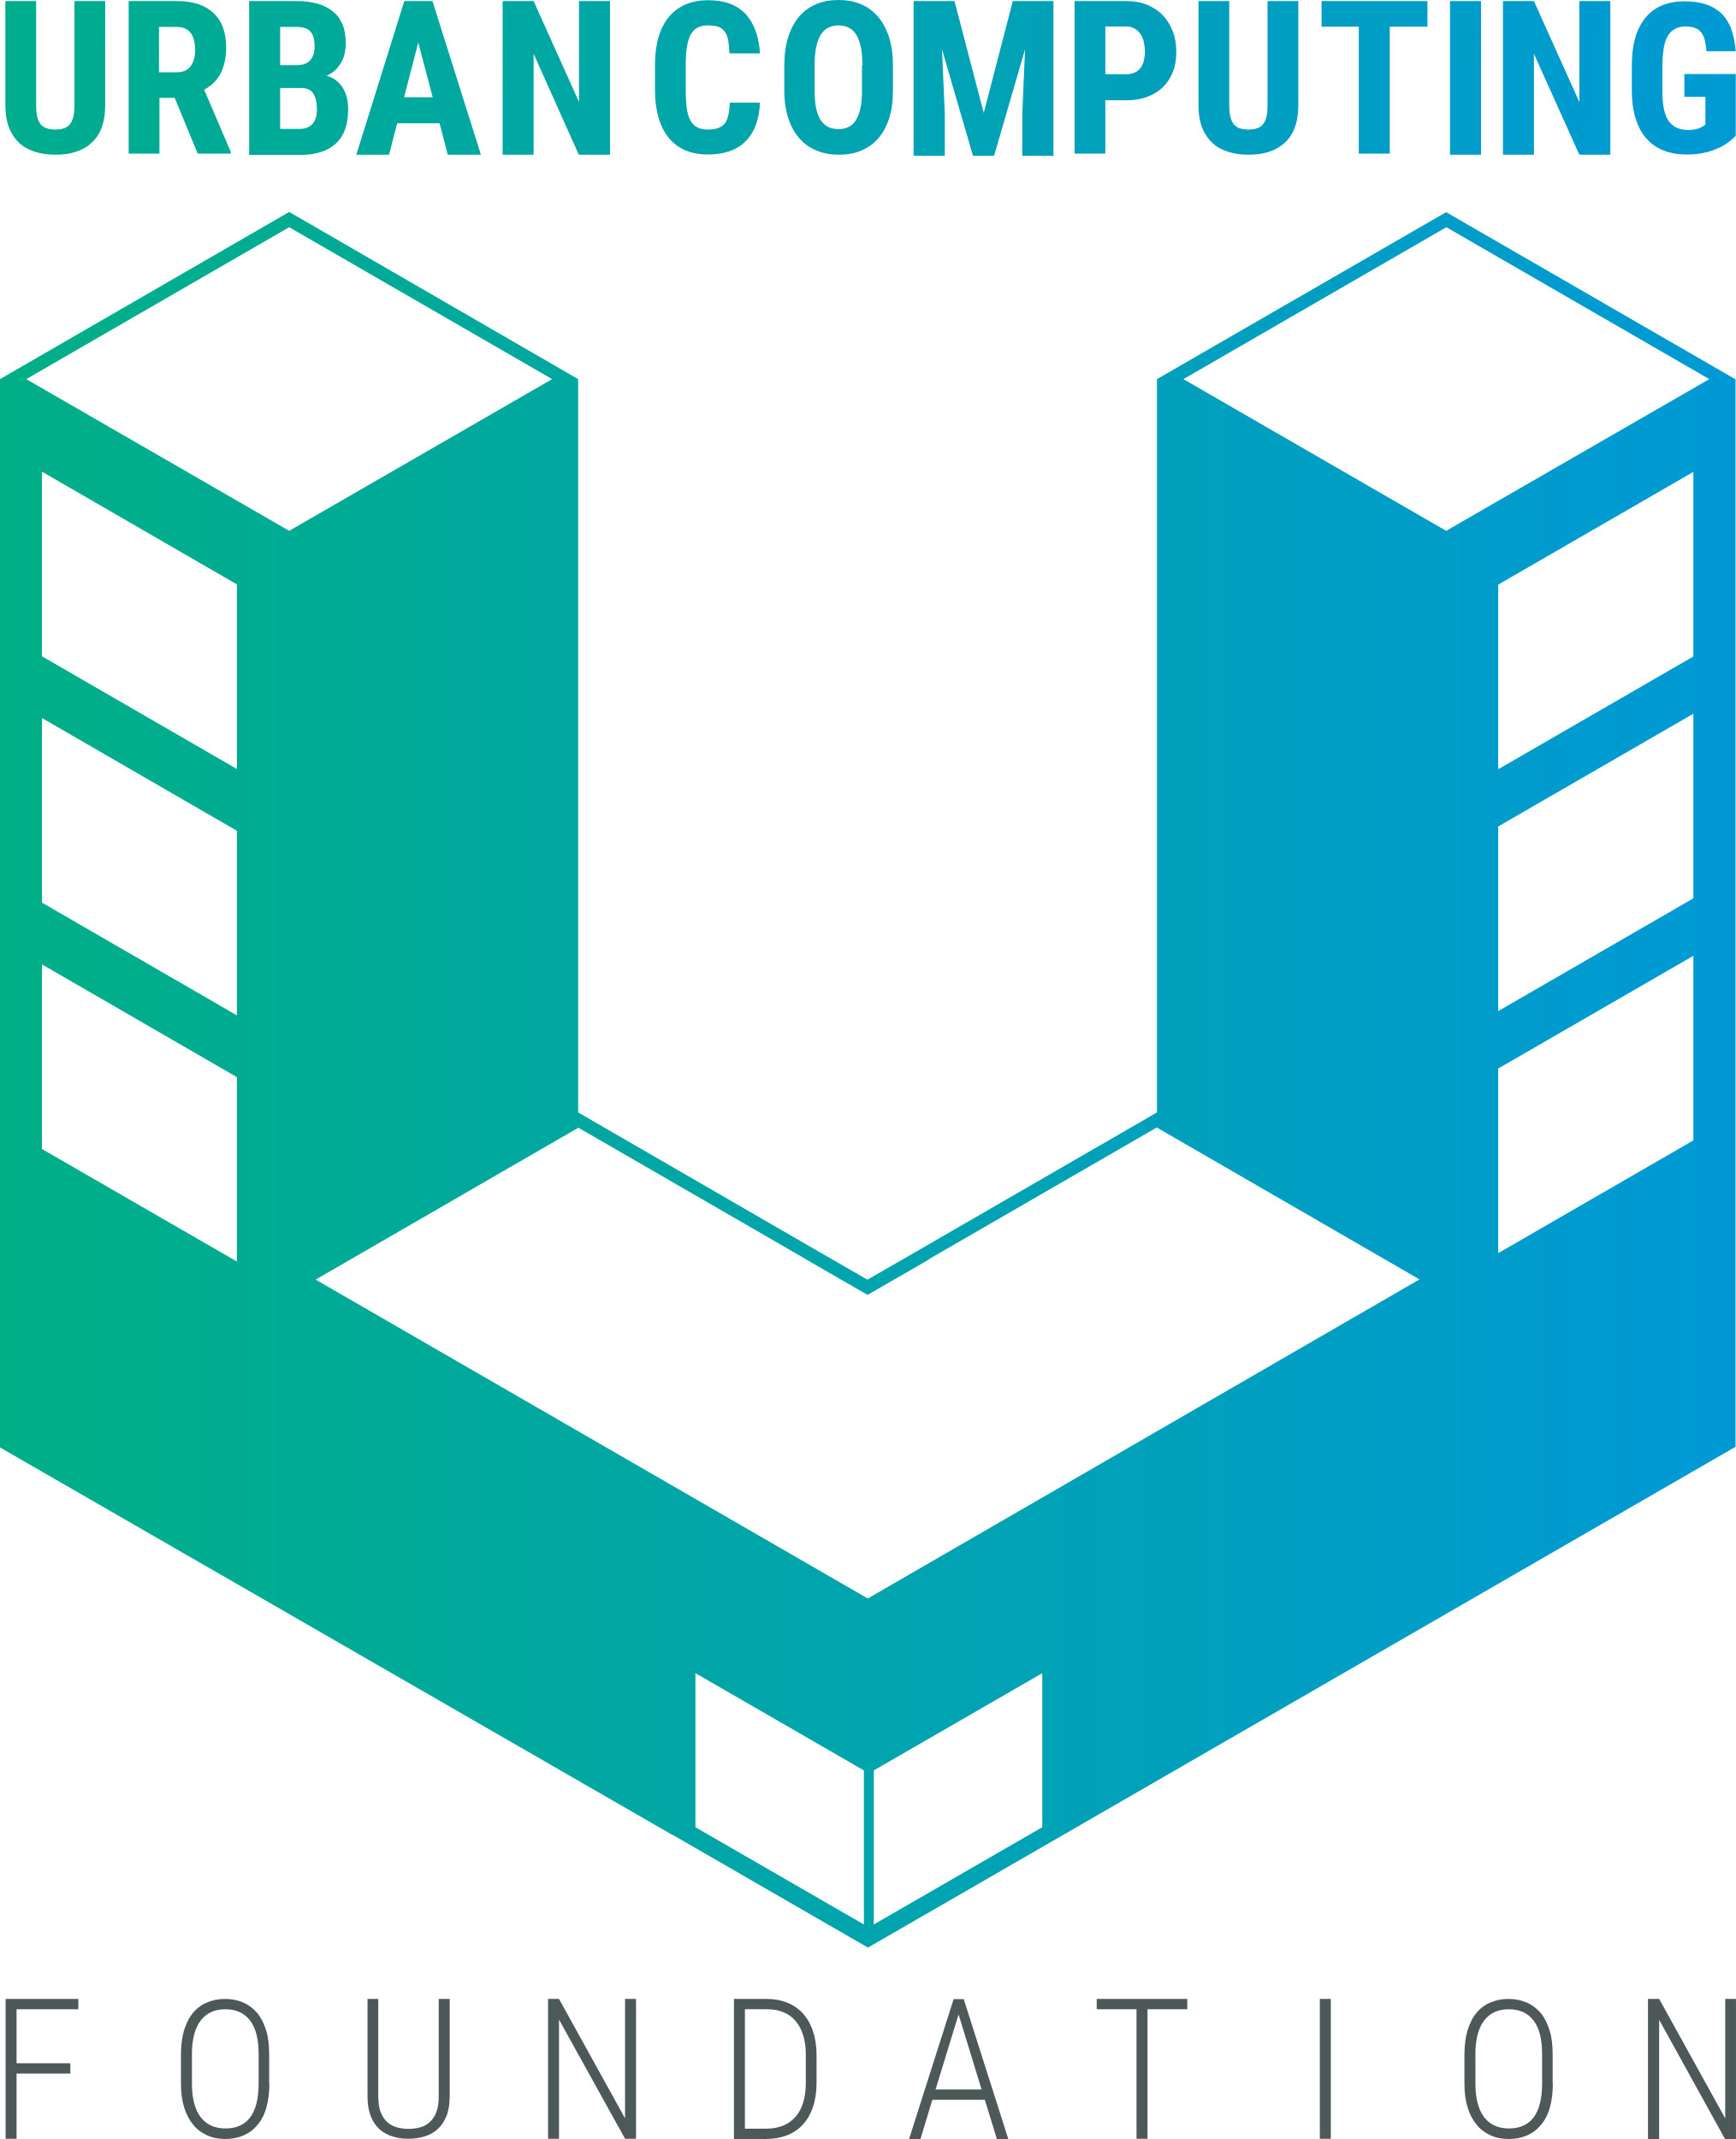
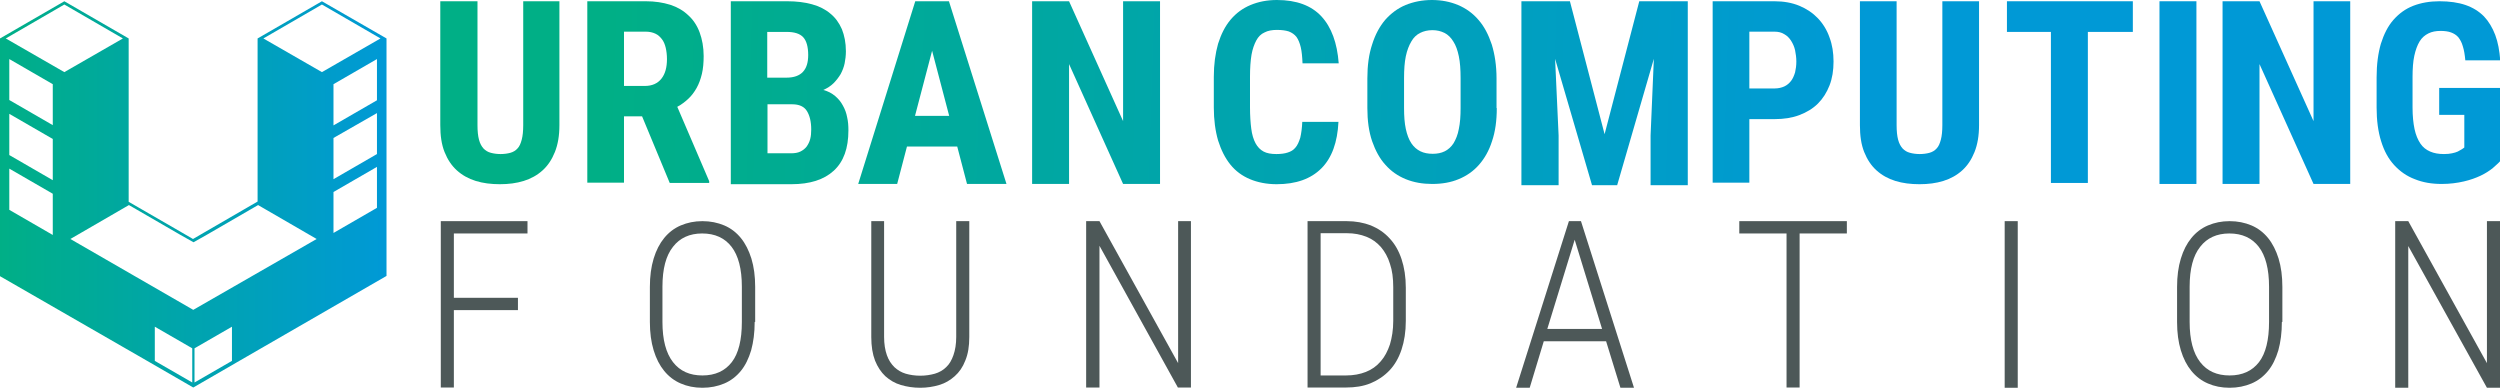
- <svg xmlns="http://www.w3.org/2000/svg" version="1.1" id="Layer_1" x="0px" y="0px" viewBox="0 0 806.8 994.1" style="enable-background:new 0 0 806.8 994.1;" xml:space="preserve">
+ <svg xmlns="http://www.w3.org/2000/svg" version="1.1" id="Layer_1" x="0px" y="0px" viewBox="0 0 994.8 154.3" style="enable-background:new 0 0 994.8 154.3;" xml:space="preserve">
  <style type="text/css">
	.st0{fill:url(#SVGID_1_);}
	.st1{fill:url(#SVGID_2_);}
	.st2{fill:url(#SVGID_3_);}
	.st3{fill:url(#SVGID_4_);}
	.st4{fill:url(#SVGID_5_);}
	.st5{fill:url(#SVGID_6_);}
	.st6{fill:url(#SVGID_7_);}
	.st7{fill:url(#SVGID_8_);}
	.st8{fill:url(#SVGID_9_);}
	.st9{fill:url(#SVGID_10_);}
	.st10{fill:url(#SVGID_11_);}
	.st11{fill:url(#SVGID_12_);}
	.st12{fill:url(#SVGID_13_);}
	.st13{fill:url(#SVGID_14_);}
- 	.st14{fill:url(#SVGID_15_);}
- 	.st15{fill:#4D5858;}
+ 	.st14{fill:#4D5858;}
+ 	.st15{fill:url(#SVGID_15_);}
</style>
  <g>
-     <linearGradient id="SVGID_1_" gradientUnits="userSpaceOnUse" x1="0" y1="501.816" x2="806.574" y2="501.816">
+     <linearGradient id="SVGID_1_" gradientUnits="userSpaceOnUse" x1="241.347" y1="28.006" x2="743.772" y2="44.213">
      <stop offset="2.663895e-07" style="stop-color:#00AF86" />
      <stop offset="1" style="stop-color:#0099D6" />
    </linearGradient>
-     <path class="st0" d="M672.1,98.6L672.1,98.6l-134.4,77.6v0.1V517l-112.1,64.8l-22.4,12.9l-0.1,0v0l-22.4-12.9l-112-64.8V176.3l0,0   v-0.1l0,0L134.4,98.5l0,0L0,176.2v0.1v496.4l312.7,180.2v-0.1h0l90.6,52.3l0-85.7h0v0h0l0,85.8l90.6-52.3v0l312.7-180.5v-496v-0.1   L672.1,98.6z M110.1,586.3L19.5,534v-85.8l90.6,52.4V586.3z M110.1,471.9l-90.6-52.4v-85.8l90.6,52.4V471.9z M110.1,357.4   l-90.6-52.4v-85.8l90.6,52.4V357.4z M12.2,176.2l122.2-70.6l122.2,70.6l-122.2,70.5L12.2,176.2z M323.2,849.2v-71.6l78.3,45.2v71.6   L323.2,849.2z M484.4,849.2l-78.3,45.2l0-71.6l78.3-45.2V849.2z M403.3,742.9L146.7,594.7l122.1-70.6l105.9,61.2l-0.1,0v0   l28.6,16.5l28.6-16.5v0l-0.1-0.1l105.9-61.2l122.1,70.6L403.3,742.9z M787,530l-90.7,52.4v-85.8l90.7-52.4V530z M787,417.5   l-90.7,52.4v-85.8l90.7-52.4V417.5z M787,305.1l-90.7,52.4v-85.8l90.7-52.4V305.1z M672.1,246.7L550,176.2l122.2-70.6l122.2,70.6   L672.1,246.7z" />
-     <linearGradient id="SVGID_2_" gradientUnits="userSpaceOnUse" x1="-68.713" y1="-2.717" x2="820.702" y2="83.684">
+     <path class="st0" d="M532.6,48.5c-0.4,8.1-2.6,14.3-6.8,18.5c-4.2,4.2-10.1,6.3-17.8,6.3c-3.9,0-7.5-0.7-10.6-2   c-3.1-1.3-5.7-3.2-7.8-5.8c-2.1-2.6-3.7-5.8-4.9-9.6c-1.1-3.8-1.7-8.2-1.7-13.1V30.6c0-5,0.6-9.3,1.7-13.2c1.2-3.8,2.8-7,5-9.6   c2.2-2.6,4.8-4.5,7.9-5.8c3.1-1.3,6.6-2,10.5-2c7.8,0,13.7,2.2,17.7,6.5c4,4.3,6.3,10.6,6.9,18.7h-14.4c-0.1-2.5-0.3-4.7-0.7-6.4   c-0.4-1.7-1-3.1-1.7-4.1c-0.8-1-1.8-1.7-3.1-2.2c-1.3-0.4-2.8-0.6-4.7-0.6c-1.9,0-3.6,0.3-4.9,1c-1.4,0.6-2.5,1.7-3.3,3.2   c-0.8,1.5-1.5,3.4-1.9,5.7c-0.4,2.4-0.6,5.3-0.6,8.7v12.2c0,3.3,0.2,6.2,0.5,8.5c0.3,2.4,0.9,4.3,1.7,5.8c0.8,1.5,1.9,2.6,3.2,3.3   c1.3,0.7,3,1,5.1,1c1.8,0,3.3-0.2,4.5-0.6c1.3-0.4,2.3-1,3.1-2c0.8-0.9,1.4-2.3,1.9-3.9c0.4-1.7,0.7-3.8,0.8-6.3H532.6z" />
+     <linearGradient id="SVGID_2_" gradientUnits="userSpaceOnUse" x1="241.411" y1="26.012" x2="743.836" y2="42.219">
      <stop offset="2.663895e-07" style="stop-color:#00AF86" />
      <stop offset="1" style="stop-color:#0099D6" />
    </linearGradient>
-     <path class="st1" d="M353.2,47.6c-0.3,8-2.6,14-6.7,18.1c-4.1,4.1-10,6.1-17.5,6.1c-3.9,0-7.3-0.6-10.4-1.9c-3-1.3-5.6-3.2-7.7-5.7   c-2.1-2.5-3.7-5.7-4.8-9.4c-1.1-3.7-1.7-8-1.7-12.9V30c0-4.9,0.6-9.2,1.7-12.9c1.1-3.7,2.8-6.9,4.9-9.4c2.1-2.5,4.7-4.4,7.8-5.7   c3-1.3,6.5-1.9,10.3-1.9c7.6,0,13.4,2.1,17.4,6.4c4,4.3,6.2,10.4,6.7,18.3h-14.2c-0.1-2.5-0.3-4.6-0.6-6.3c-0.4-1.7-0.9-3-1.7-4   c-0.8-1-1.8-1.7-3-2.1c-1.2-0.4-2.8-0.6-4.6-0.6c-1.9,0-3.5,0.3-4.8,1c-1.3,0.6-2.4,1.7-3.2,3.1c-0.8,1.4-1.4,3.3-1.8,5.6   c-0.4,2.3-0.6,5.2-0.6,8.5v12c0,3.3,0.2,6.1,0.5,8.4c0.3,2.3,0.9,4.2,1.7,5.6c0.8,1.5,1.9,2.5,3.2,3.2c1.3,0.7,3,1,5,1   c1.7,0,3.2-0.2,4.4-0.6c1.2-0.4,2.2-1,3.1-1.9c0.8-0.9,1.4-2.2,1.8-3.8c0.4-1.6,0.7-3.7,0.8-6.2H353.2z" />
-     <linearGradient id="SVGID_3_" gradientUnits="userSpaceOnUse" x1="-68.147" y1="-8.551" x2="821.269" y2="77.849">
+     <path class="st1" d="M595.6,43c0,5-0.6,9.4-1.9,13.2c-1.2,3.8-3,6.9-5.2,9.4c-2.2,2.5-4.9,4.4-8.1,5.7c-3.1,1.3-6.6,1.9-10.5,1.9   c-3.8,0-7.3-0.6-10.5-1.9c-3.2-1.3-5.9-3.2-8.1-5.7c-2.3-2.5-4-5.7-5.3-9.4c-1.3-3.8-1.9-8.2-1.9-13.2V31.2c0-5.1,0.6-9.6,1.9-13.5   c1.2-3.9,3-7.2,5.2-9.8c2.3-2.6,5-4.6,8.1-5.9c3.2-1.3,6.7-2,10.5-2c3.8,0,7.3,0.7,10.4,2c3.1,1.3,5.9,3.3,8.1,5.9   c2.3,2.6,4,5.9,5.3,9.8c1.2,3.9,1.9,8.4,1.9,13.5V43z M581.2,31.1c0-3.4-0.2-6.3-0.7-8.7c-0.5-2.4-1.2-4.4-2.2-5.9   c-0.9-1.5-2.1-2.7-3.5-3.4c-1.4-0.7-3-1.1-4.8-1.1c-1.9,0-3.5,0.4-4.9,1.1c-1.4,0.7-2.6,1.8-3.5,3.4c-0.9,1.5-1.7,3.5-2.2,5.9   c-0.5,2.4-0.7,5.3-0.7,8.7V43c0,3.2,0.2,6,0.7,8.3c0.5,2.3,1.2,4.2,2.2,5.7c1,1.5,2.2,2.5,3.6,3.2c1.4,0.7,3.1,1,4.9,1   c1.8,0,3.4-0.3,4.8-1c1.4-0.7,2.6-1.8,3.5-3.2c0.9-1.5,1.7-3.4,2.1-5.7c0.5-2.3,0.7-5.1,0.7-8.3V31.1z" />
+     <linearGradient id="SVGID_3_" gradientUnits="userSpaceOnUse" x1="241.467" y1="24.294" x2="743.891" y2="40.502">
      <stop offset="2.663895e-07" style="stop-color:#00AF86" />
      <stop offset="1" style="stop-color:#0099D6" />
    </linearGradient>
-     <path class="st2" d="M415,42.2c0,4.9-0.6,9.2-1.8,12.9c-1.2,3.7-2.9,6.8-5.1,9.3c-2.2,2.5-4.8,4.3-7.9,5.6s-6.5,1.9-10.3,1.9   c-3.7,0-7.2-0.6-10.3-1.9c-3.1-1.2-5.8-3.1-8-5.6c-2.2-2.5-4-5.6-5.2-9.3c-1.2-3.7-1.9-8-1.9-12.9V30.6c0-5,0.6-9.5,1.8-13.3   c1.2-3.8,2.9-7,5.1-9.6c2.2-2.6,4.9-4.5,8-5.8c3.1-1.3,6.5-1.9,10.3-1.9c3.7,0,7.2,0.6,10.3,1.9c3.1,1.3,5.7,3.2,8,5.8   s3.9,5.8,5.2,9.6c1.2,3.8,1.8,8.3,1.8,13.3V42.2z M400.8,30.5c0-3.3-0.2-6.2-0.7-8.5c-0.5-2.4-1.2-4.3-2.1-5.8   c-0.9-1.5-2.1-2.6-3.5-3.3c-1.4-0.7-3-1.1-4.8-1.1c-1.8,0-3.4,0.4-4.8,1.1c-1.4,0.7-2.5,1.8-3.5,3.3c-0.9,1.5-1.6,3.4-2.1,5.8   c-0.5,2.4-0.7,5.2-0.7,8.5v11.7c0,3.2,0.2,5.9,0.7,8.1c0.5,2.3,1.2,4.1,2.1,5.5c0.9,1.4,2.1,2.5,3.5,3.2c1.4,0.7,3,1,4.8,1   c1.8,0,3.4-0.3,4.7-1c1.4-0.7,2.5-1.7,3.4-3.2c0.9-1.4,1.6-3.3,2.1-5.5c0.5-2.3,0.7-5,0.7-8.1V30.5z" />
-     <linearGradient id="SVGID_4_" gradientUnits="userSpaceOnUse" x1="-67.564" y1="-14.55" x2="821.852" y2="71.85">
+     <polygon class="st2" points="624.7,0.5 638.5,53.4 652.3,0.5 671.6,0.5 671.6,73.7 656.8,73.7 656.8,53.9 658.1,23.4 643.5,73.7    633.5,73.7 618.8,23.4 620.2,53.9 620.2,73.7 605.4,73.7 605.4,0.5  " />
+     <linearGradient id="SVGID_4_" gradientUnits="userSpaceOnUse" x1="241.54" y1="22.019" x2="743.965" y2="38.226">
      <stop offset="2.663895e-07" style="stop-color:#00AF86" />
      <stop offset="1" style="stop-color:#0099D6" />
    </linearGradient>
-     <polygon class="st3" points="443.6,0.5 457.2,52.5 470.7,0.5 489.6,0.5 489.6,72.4 475.1,72.4 475.1,52.9 476.4,22.9 462,72.4    452.2,72.4 437.8,22.9 439.1,52.9 439.1,72.4 424.6,72.4 424.6,0.5  " />
-     <linearGradient id="SVGID_5_" gradientUnits="userSpaceOnUse" x1="-67.004" y1="-20.319" x2="822.412" y2="66.082">
+     <path class="st3" d="M696.1,47.3v25.4h-14.6V0.5h24.6c3.7,0,7,0.6,9.9,1.8c2.9,1.2,5.4,2.9,7.4,5c2,2.1,3.6,4.7,4.6,7.6   c1.1,2.9,1.6,6.1,1.6,9.6c0,3.5-0.5,6.7-1.6,9.5c-1.1,2.8-2.6,5.2-4.6,7.2c-2,2-4.5,3.5-7.4,4.6c-2.9,1.1-6.2,1.6-9.8,1.6H696.1z    M696.1,35.2h10c1.5,0,2.8-0.3,3.9-0.8c1.1-0.5,2-1.3,2.7-2.2c0.7-0.9,1.2-2.1,1.6-3.4c0.3-1.3,0.5-2.7,0.5-4.3s-0.2-3-0.5-4.5   c-0.3-1.4-0.9-2.7-1.6-3.8c-0.7-1.1-1.6-2-2.7-2.6c-1.1-0.7-2.4-1-3.9-1h-10V35.2z" />
+     <linearGradient id="SVGID_5_" gradientUnits="userSpaceOnUse" x1="241.617" y1="19.636" x2="744.042" y2="35.843">
      <stop offset="2.663895e-07" style="stop-color:#00AF86" />
      <stop offset="1" style="stop-color:#0099D6" />
    </linearGradient>
-     <path class="st4" d="M513.7,46.5v24.9h-14.3V0.5h24.2c3.6,0,6.8,0.6,9.7,1.8c2.8,1.2,5.3,2.8,7.2,4.9c2,2.1,3.5,4.6,4.6,7.5   c1.1,2.9,1.6,6,1.6,9.4c0,3.4-0.5,6.6-1.6,9.3c-1.1,2.8-2.6,5.1-4.6,7.1c-2,1.9-4.4,3.4-7.3,4.5c-2.9,1.1-6.1,1.6-9.6,1.6H513.7z    M513.7,34.5h9.8c1.5,0,2.8-0.3,3.9-0.8c1.1-0.5,2-1.2,2.7-2.2c0.7-0.9,1.2-2,1.5-3.3c0.3-1.3,0.5-2.7,0.5-4.2c0-1.5-0.2-3-0.5-4.4   c-0.3-1.4-0.8-2.6-1.5-3.7c-0.7-1.1-1.6-1.9-2.7-2.6c-1.1-0.6-2.4-1-3.9-1h-9.8V34.5z" />
-     <linearGradient id="SVGID_6_" gradientUnits="userSpaceOnUse" x1="-66.29" y1="-27.667" x2="823.126" y2="58.733">
+     <path class="st4" d="M787.5,0.5v49.3c0,4.2-0.6,7.7-1.8,10.7c-1.2,3-2.8,5.4-4.9,7.3c-2.1,1.9-4.6,3.3-7.5,4.2   c-2.9,0.9-6,1.3-9.5,1.3c-3.5,0-6.7-0.4-9.6-1.3c-2.9-0.9-5.4-2.3-7.5-4.2c-2.1-1.9-3.7-4.3-4.9-7.3c-1.2-3-1.7-6.5-1.7-10.7V0.5   h14.6v49.3c0,2.4,0.2,4.3,0.6,5.8c0.4,1.5,1,2.6,1.8,3.5c0.8,0.8,1.7,1.4,2.9,1.7c1.1,0.3,2.4,0.5,3.9,0.5c1.5,0,2.8-0.2,3.9-0.5   c1.1-0.3,2.1-0.9,2.8-1.7c0.8-0.8,1.3-2,1.7-3.5c0.4-1.5,0.6-3.4,0.6-5.8V0.5H787.5z" />
+     <linearGradient id="SVGID_6_" gradientUnits="userSpaceOnUse" x1="241.684" y1="17.566" x2="744.109" y2="33.773">
      <stop offset="2.663895e-07" style="stop-color:#00AF86" />
      <stop offset="1" style="stop-color:#0099D6" />
    </linearGradient>
-     <path class="st5" d="M603.4,0.5v48.4c0,4.1-0.6,7.6-1.7,10.5c-1.1,2.9-2.7,5.3-4.8,7.1c-2.1,1.9-4.5,3.2-7.3,4.1   c-2.8,0.9-5.9,1.3-9.3,1.3c-3.4,0-6.6-0.4-9.4-1.3c-2.9-0.9-5.3-2.2-7.4-4.1c-2-1.9-3.6-4.2-4.8-7.1c-1.1-2.9-1.7-6.4-1.7-10.5V0.5   h14.3v48.4c0,2.3,0.2,4.2,0.6,5.7c0.4,1.5,1,2.6,1.7,3.4c0.8,0.8,1.7,1.4,2.8,1.7c1.1,0.3,2.4,0.5,3.8,0.5c1.4,0,2.7-0.1,3.8-0.5   c1.1-0.3,2-0.9,2.8-1.7c0.7-0.8,1.3-2,1.7-3.4c0.4-1.4,0.6-3.3,0.6-5.7V0.5H603.4z" />
-     <linearGradient id="SVGID_7_" gradientUnits="userSpaceOnUse" x1="-65.74" y1="-33.331" x2="823.676" y2="53.069">
+     <polygon class="st5" points="848.7,12.7 830.8,12.7 830.8,72.8 816.1,72.8 816.1,12.7 798.6,12.7 798.6,0.5 848.7,0.5  " />
+     <linearGradient id="SVGID_7_" gradientUnits="userSpaceOnUse" x1="241.712" y1="16.696" x2="744.137" y2="32.903">
      <stop offset="2.663895e-07" style="stop-color:#00AF86" />
      <stop offset="1" style="stop-color:#0099D6" />
    </linearGradient>
-     <polygon class="st6" points="663.4,12.4 645.9,12.4 645.9,71.4 631.5,71.4 631.5,12.4 614.2,12.4 614.2,0.5 663.4,0.5  " />
-     <linearGradient id="SVGID_8_" gradientUnits="userSpaceOnUse" x1="-65.447" y1="-36.342" x2="823.969" y2="50.059">
+     <rect x="859.3" y="0.5" class="st6" width="14.7" height="72.7" />
+     <linearGradient id="SVGID_8_" gradientUnits="userSpaceOnUse" x1="241.757" y1="15.306" x2="744.181" y2="31.513">
      <stop offset="2.663895e-07" style="stop-color:#00AF86" />
      <stop offset="1" style="stop-color:#0099D6" />
    </linearGradient>
-     <rect x="673.9" y="0.5" class="st7" width="14.4" height="71.4" />
-     <linearGradient id="SVGID_9_" gradientUnits="userSpaceOnUse" x1="-65.051" y1="-40.417" x2="824.365" y2="45.983">
+     <polygon class="st7" points="935.2,73.2 920.6,73.2 899.1,25.5 899.1,73.2 884.4,73.2 884.4,0.5 899.1,0.5 920.6,48.2 920.6,0.5    935.2,0.5  " />
+     <linearGradient id="SVGID_9_" gradientUnits="userSpaceOnUse" x1="241.82" y1="13.332" x2="744.245" y2="29.539">
      <stop offset="2.663895e-07" style="stop-color:#00AF86" />
      <stop offset="1" style="stop-color:#0099D6" />
    </linearGradient>
-     <polygon class="st8" points="748.4,71.9 734,71.9 712.9,25 712.9,71.9 698.5,71.9 698.5,0.5 712.9,0.5 734,47.4 734,0.5 748.4,0.5     " />
-     <linearGradient id="SVGID_10_" gradientUnits="userSpaceOnUse" x1="-64.488" y1="-46.219" x2="824.928" y2="40.181">
+     <path class="st8" d="M994.8,64.2c-0.7,0.8-1.8,1.7-3,2.8c-1.3,1-2.8,2-4.7,2.9c-1.9,0.9-4.1,1.7-6.7,2.3c-2.6,0.6-5.5,1-8.8,1   c-4,0-7.5-0.6-10.7-1.9c-3.2-1.2-5.9-3.1-8.2-5.6c-2.3-2.5-4-5.6-5.2-9.5c-1.2-3.8-1.8-8.3-1.8-13.4v-12c0-5.2,0.6-9.6,1.7-13.4   c1.2-3.8,2.8-7,5-9.5c2.2-2.5,4.8-4.4,7.9-5.6c3.1-1.2,6.6-1.8,10.4-1.8c4,0,7.5,0.5,10.4,1.5c2.9,1,5.3,2.5,7.3,4.5   c1.9,2,3.4,4.5,4.5,7.4s1.7,6.3,2,10.1h-13.9c-0.2-2.2-0.5-4.1-1-5.6c-0.4-1.5-1.1-2.7-1.8-3.6c-0.8-0.9-1.8-1.5-2.9-1.9   c-1.1-0.4-2.5-0.6-4.1-0.6c-1.9,0-3.5,0.3-4.9,1c-1.4,0.7-2.6,1.7-3.5,3.2c-0.9,1.5-1.6,3.4-2.1,5.7c-0.5,2.3-0.7,5.2-0.7,8.5v12.1   c0,3.4,0.3,6.2,0.8,8.6c0.5,2.3,1.3,4.2,2.3,5.7c1,1.5,2.3,2.5,3.9,3.2c1.6,0.7,3.4,1,5.5,1c1.3,0,2.3-0.1,3.2-0.3   c0.9-0.2,1.7-0.4,2.3-0.7c0.6-0.3,1.1-0.6,1.6-0.9c0.4-0.3,0.8-0.5,1-0.7v-13h-10V35h24.4V64.2z" />
+     <linearGradient id="SVGID_10_" gradientUnits="userSpaceOnUse" x1="241.03" y1="37.84" x2="743.455" y2="54.047">
      <stop offset="2.663895e-07" style="stop-color:#00AF86" />
      <stop offset="1" style="stop-color:#0099D6" />
    </linearGradient>
-     <path class="st9" d="M806.8,63c-0.7,0.8-1.7,1.7-3,2.7c-1.2,1-2.8,2-4.7,2.9c-1.9,0.9-4,1.7-6.6,2.3c-2.5,0.6-5.4,0.9-8.7,0.9   c-3.9,0-7.4-0.6-10.5-1.8c-3.1-1.2-5.8-3-8-5.5c-2.2-2.4-3.9-5.5-5.1-9.3c-1.2-3.7-1.8-8.1-1.8-13.2V30.4c0-5.1,0.6-9.5,1.7-13.2   c1.1-3.7,2.8-6.8,4.9-9.3c2.1-2.5,4.7-4.3,7.7-5.5c3-1.2,6.5-1.8,10.2-1.8c3.9,0,7.3,0.5,10.2,1.5c2.9,1,5.2,2.5,7.2,4.4   c1.9,2,3.4,4.4,4.4,7.3c1,2.9,1.7,6.2,2,10h-13.6c-0.2-2.2-0.5-4-0.9-5.5c-0.4-1.5-1-2.6-1.8-3.5c-0.8-0.9-1.7-1.5-2.9-1.9   c-1.1-0.4-2.5-0.6-4-0.6c-1.8,0-3.5,0.3-4.8,1c-1.4,0.7-2.5,1.7-3.4,3.1c-0.9,1.4-1.6,3.3-2,5.6c-0.4,2.3-0.7,5.1-0.7,8.4v11.8   c0,3.3,0.2,6.1,0.7,8.4c0.5,2.3,1.2,4.2,2.2,5.6c1,1.4,2.3,2.5,3.8,3.2c1.5,0.7,3.3,1,5.4,1c1.2,0,2.3-0.1,3.2-0.3   c0.9-0.2,1.6-0.4,2.2-0.7c0.6-0.3,1.1-0.5,1.5-0.8c0.4-0.3,0.7-0.5,1-0.7V45h-9.8V34.4h23.9V63z" />
-     <linearGradient id="SVGID_11_" gradientUnits="userSpaceOnUse" x1="-71.473" y1="25.692" x2="817.943" y2="112.092">
+     <path class="st9" d="M222.6,0.5v49.3c0,4.2-0.6,7.7-1.8,10.7c-1.2,3-2.8,5.4-4.9,7.3c-2.1,1.9-4.6,3.3-7.5,4.2   c-2.9,0.9-6,1.3-9.5,1.3c-3.5,0-6.7-0.4-9.6-1.3c-2.9-0.9-5.4-2.3-7.5-4.2c-2.1-1.9-3.7-4.3-4.9-7.3c-1.2-3-1.7-6.5-1.7-10.7V0.5   H190v49.3c0,2.4,0.2,4.3,0.6,5.8s1,2.6,1.8,3.5c0.8,0.8,1.7,1.4,2.9,1.7c1.1,0.3,2.4,0.5,3.9,0.5c1.5,0,2.8-0.2,3.9-0.5   c1.1-0.3,2.1-0.9,2.8-1.7c0.8-0.8,1.3-2,1.7-3.5s0.6-3.4,0.6-5.8V0.5H222.6z" />
+     <linearGradient id="SVGID_11_" gradientUnits="userSpaceOnUse" x1="241.074" y1="36.476" x2="743.499" y2="52.683">
      <stop offset="2.663895e-07" style="stop-color:#00AF86" />
      <stop offset="1" style="stop-color:#0099D6" />
    </linearGradient>
-     <path class="st10" d="M48.9,0.5v48.4c0,4.1-0.6,7.6-1.7,10.5c-1.1,2.9-2.7,5.3-4.8,7.1c-2,1.9-4.5,3.2-7.3,4.1   c-2.8,0.9-5.9,1.3-9.3,1.3c-3.4,0-6.6-0.4-9.4-1.3c-2.9-0.9-5.3-2.2-7.4-4.1c-2-1.9-3.6-4.2-4.8-7.1c-1.1-2.9-1.7-6.4-1.7-10.5V0.5   h14.3v48.4c0,2.3,0.2,4.2,0.6,5.7c0.4,1.5,1,2.6,1.7,3.4c0.8,0.8,1.7,1.4,2.8,1.7c1.1,0.3,2.4,0.5,3.8,0.5c1.4,0,2.7-0.1,3.8-0.5   c1.1-0.3,2-0.9,2.8-1.7c0.7-0.8,1.3-2,1.7-3.4c0.4-1.4,0.6-3.3,0.6-5.7V0.5H48.9z" />
-     <linearGradient id="SVGID_12_" gradientUnits="userSpaceOnUse" x1="-71.118" y1="22.035" x2="818.298" y2="108.435">
+     <path class="st10" d="M255.5,46.3h-7.2v26.4h-14.6V0.5H257c3.6,0,6.8,0.5,9.7,1.4c2.8,0.9,5.2,2.3,7.2,4.2c2,1.8,3.5,4.1,4.5,6.8   c1,2.7,1.6,5.9,1.6,9.4c0,2.6-0.2,5-0.7,7.1c-0.5,2.1-1.2,4-2.1,5.6c-0.9,1.6-2,3.1-3.3,4.3c-1.3,1.2-2.7,2.3-4.4,3.2l12.7,29.6   v0.7h-15.7L255.5,46.3z M248.3,34.2h8.3c2.9,0,5.1-1,6.6-2.9c1.5-1.9,2.2-4.5,2.2-7.8c0-1.7-0.2-3.2-0.5-4.5   c-0.3-1.3-0.8-2.5-1.5-3.4c-0.7-0.9-1.5-1.7-2.6-2.2c-1.1-0.5-2.3-0.8-3.8-0.8h-8.7V34.2z" />
+     <linearGradient id="SVGID_12_" gradientUnits="userSpaceOnUse" x1="241.125" y1="34.881" x2="743.55" y2="51.088">
      <stop offset="2.663895e-07" style="stop-color:#00AF86" />
      <stop offset="1" style="stop-color:#0099D6" />
    </linearGradient>
-     <path class="st11" d="M81.2,45.5h-7.1v25.9H59.8V0.5h22.8c3.5,0,6.7,0.5,9.5,1.4c2.8,0.9,5.1,2.3,7.1,4.1c1.9,1.8,3.4,4,4.4,6.7   c1,2.7,1.5,5.8,1.5,9.3c0,2.6-0.2,4.9-0.7,6.9c-0.5,2.1-1.2,3.9-2,5.5c-0.9,1.6-2,3-3.2,4.2c-1.3,1.2-2.7,2.2-4.3,3.1l12.4,29v0.7   H91.9L81.2,45.5z M74.1,33.6h8.1c2.9,0,5-1,6.4-2.8c1.4-1.9,2.1-4.4,2.1-7.6c0-1.6-0.2-3.1-0.5-4.4c-0.3-1.3-0.8-2.4-1.5-3.4   c-0.7-0.9-1.5-1.6-2.6-2.1c-1-0.5-2.3-0.8-3.7-0.8h-8.5V33.6z" />
-     <linearGradient id="SVGID_13_" gradientUnits="userSpaceOnUse" x1="-70.619" y1="16.895" x2="818.797" y2="103.296">
+     <path class="st11" d="M290.8,73.2V0.5h22.5c3.6,0,6.9,0.4,9.8,1.2c2.9,0.8,5.3,2,7.3,3.7c2,1.6,3.5,3.7,4.6,6.2   c1,2.5,1.6,5.4,1.6,8.8c0,1.7-0.2,3.3-0.5,4.8c-0.3,1.5-0.9,3-1.6,4.3c-0.8,1.3-1.7,2.5-2.8,3.6c-1.1,1.1-2.5,2-4.1,2.7   c1.9,0.5,3.4,1.3,4.7,2.4c1.3,1.1,2.3,2.3,3.1,3.8c0.8,1.4,1.4,3,1.7,4.7c0.4,1.7,0.5,3.4,0.5,5.2c0,7.1-1.9,12.4-5.8,16   c-3.9,3.6-9.5,5.4-16.9,5.4H290.8z M305.4,30.9h7.6c2.9,0,5.1-0.8,6.5-2.3c1.4-1.5,2.1-3.7,2.1-6.7c0-3.3-0.7-5.7-2-7.1   c-1.3-1.4-3.5-2.1-6.5-2.1h-7.8V30.9z M305.4,41.6V61h9.4c1.4,0,2.7-0.2,3.7-0.7c1-0.5,1.8-1.1,2.5-2c0.6-0.9,1.1-1.8,1.4-3   c0.3-1.1,0.4-2.4,0.4-3.8c0-3.1-0.6-5.5-1.7-7.3c-1.1-1.8-3.1-2.7-5.8-2.7H305.4z" />
+     <linearGradient id="SVGID_13_" gradientUnits="userSpaceOnUse" x1="241.185" y1="33.038" x2="743.609" y2="49.245">
      <stop offset="2.663895e-07" style="stop-color:#00AF86" />
      <stop offset="1" style="stop-color:#0099D6" />
    </linearGradient>
-     <path class="st12" d="M115.8,71.9V0.5h22.1c3.6,0,6.8,0.4,9.6,1.2c2.8,0.8,5.2,2,7.2,3.6c2,1.6,3.5,3.7,4.5,6.1   c1,2.4,1.5,5.3,1.5,8.7c0,1.6-0.2,3.2-0.5,4.7c-0.3,1.5-0.9,2.9-1.6,4.2c-0.7,1.3-1.7,2.5-2.8,3.6c-1.1,1.1-2.5,1.9-4,2.6   c1.8,0.5,3.4,1.3,4.7,2.4c1.3,1.1,2.3,2.3,3.1,3.7c0.8,1.4,1.4,2.9,1.7,4.6c0.4,1.6,0.5,3.3,0.5,5.1c0,6.9-1.9,12.2-5.7,15.7   c-3.8,3.5-9.3,5.3-16.6,5.3H115.8z M130.2,30.3h7.5c2.9,0,5-0.7,6.4-2.2c1.4-1.5,2.1-3.7,2.1-6.5c0-3.2-0.6-5.6-2-7   c-1.3-1.4-3.4-2.1-6.4-2.1h-7.6V30.3z M130.2,40.8v19.1h9.2c1.4,0,2.6-0.2,3.6-0.7c1-0.5,1.8-1.1,2.5-1.9c0.6-0.8,1.1-1.8,1.4-2.9   c0.3-1.1,0.4-2.3,0.4-3.7c0-3-0.6-5.4-1.7-7.2c-1.1-1.8-3-2.6-5.7-2.6H130.2z" />
-     <linearGradient id="SVGID_14_" gradientUnits="userSpaceOnUse" x1="-70.1" y1="11.56" x2="819.315" y2="97.961">
+     <path class="st12" d="M380.9,58.3h-20L357,73.2h-15.5l22.7-72.7h13.4l22.9,72.7h-15.7L380.9,58.3z M364.1,46.1h13.6l-6.8-25.9   L364.1,46.1z" />
+     <linearGradient id="SVGID_14_" gradientUnits="userSpaceOnUse" x1="241.264" y1="30.57" x2="743.689" y2="46.777">
      <stop offset="2.663895e-07" style="stop-color:#00AF86" />
      <stop offset="1" style="stop-color:#0099D6" />
    </linearGradient>
-     <path class="st13" d="M204.3,57.3h-19.7l-3.8,14.6h-15.2l22.3-71.4H201l22.5,71.4h-15.4L204.3,57.3z M187.8,45.2h13.3l-6.7-25.4   L187.8,45.2z" />
-     <linearGradient id="SVGID_15_" gradientUnits="userSpaceOnUse" x1="-69.397" y1="4.324" x2="820.018" y2="90.725">
+     <polygon class="st13" points="461.6,73.2 446.9,73.2 425.4,25.5 425.4,73.2 410.7,73.2 410.7,0.5 425.4,0.5 446.9,48.2 446.9,0.5    461.6,0.5  " />
+     <polygon class="st14" points="206.1,123.4 180.6,123.4 180.6,154.2 175.4,154.2 175.4,88 209.9,88 209.9,92.9 180.6,92.9    180.6,118.5 206.1,118.5  " />
+     <path class="st14" d="M300.3,128.1c0,4.3-0.5,8-1.4,11.3c-1,3.3-2.3,6-4.1,8.2c-1.8,2.2-4,3.9-6.6,5c-2.6,1.1-5.5,1.7-8.7,1.7   c-3.2,0-6.1-0.6-8.6-1.7c-2.6-1.1-4.8-2.8-6.6-5c-1.8-2.2-3.2-4.9-4.2-8.2c-1-3.3-1.5-7-1.5-11.3v-13.9c0-4.3,0.5-8,1.5-11.3   c1-3.3,2.4-6,4.2-8.2c1.8-2.2,4-3.9,6.6-5c2.6-1.1,5.4-1.7,8.6-1.7c3.2,0,6.1,0.6,8.7,1.7c2.6,1.1,4.8,2.8,6.6,5   c1.8,2.2,3.2,5,4.2,8.2c1,3.3,1.5,7,1.5,11.3V128.1z M295.2,114.1c0-7.1-1.4-12.4-4.1-15.9c-2.7-3.5-6.6-5.3-11.7-5.3   c-5,0-8.9,1.8-11.6,5.3c-2.8,3.5-4.2,8.8-4.2,15.9v14c0,7.1,1.4,12.4,4.2,16c2.8,3.6,6.7,5.3,11.7,5.3c5.1,0,9-1.8,11.7-5.3   c2.7-3.5,4-8.9,4-16V114.1z" />
+     <path class="st14" d="M385.7,88v46.1c0,3.7-0.5,6.8-1.6,9.4c-1,2.6-2.4,4.6-4.2,6.2c-1.8,1.6-3.8,2.8-6.2,3.5   c-2.3,0.7-4.9,1.1-7.5,1.1c-2.8,0-5.3-0.4-7.7-1.1c-2.4-0.7-4.4-1.9-6.2-3.5c-1.7-1.6-3.1-3.7-4.1-6.2c-1-2.6-1.5-5.7-1.5-9.4V88   h5.1v46.1c0,2.8,0.4,5.2,1.1,7.2c0.7,2,1.7,3.5,3,4.8c1.3,1.2,2.8,2.1,4.5,2.6c1.7,0.5,3.7,0.8,5.8,0.8s4-0.3,5.8-0.8   c1.7-0.5,3.3-1.4,4.5-2.6c1.3-1.2,2.2-2.8,2.9-4.8c0.7-2,1.1-4.4,1.1-7.2V88H385.7z" />
+     <polygon class="st14" points="473.9,154.2 468.7,154.2 437.5,97.8 437.5,154.2 432.2,154.2 432.2,88 437.5,88 468.8,144.5    468.8,88 473.9,88  " />
+     <path class="st14" d="M520.3,154.2V88h15.6c3.5,0,6.7,0.6,9.6,1.7c2.9,1.2,5.4,2.9,7.4,5.1c2.1,2.2,3.7,5,4.8,8.3   c1.1,3.3,1.7,7.1,1.7,11.4v13.2c0,4.3-0.6,8.1-1.7,11.4c-1.1,3.3-2.7,6.1-4.8,8.3c-2.1,2.2-4.6,3.9-7.5,5.1   c-2.9,1.2-6.2,1.7-9.8,1.7H520.3z M525.5,92.9v56.5h10.1c3,0,5.6-0.5,7.9-1.4c2.3-0.9,4.3-2.3,5.9-4.2c1.6-1.8,2.8-4.1,3.7-6.8   c0.8-2.7,1.3-5.8,1.3-9.3v-13.4c0-3.6-0.4-6.7-1.3-9.3c-0.8-2.7-2.1-4.9-3.6-6.7c-1.6-1.8-3.5-3.2-5.8-4.1   c-2.3-0.9-4.8-1.4-7.7-1.4H525.5z" />
+     <path class="st14" d="M639.1,135.8h-24.8l-5.6,18.5h-5.4L624.3,88h4.8l21.1,66.3h-5.4L639.1,135.8z M615.7,130.9h21.8l-10.9-35.5   L615.7,130.9z" />
+     <polygon class="st14" points="734.9,92.9 716.1,92.9 716.1,154.2 710.9,154.2 710.9,92.9 692.1,92.9 692.1,88 734.9,88  " />
+     <rect x="797.7" y="88" class="st14" width="5.2" height="66.3" />
+     <path class="st14" d="M908,128.1c0,4.3-0.5,8-1.4,11.3c-1,3.3-2.3,6-4.1,8.2c-1.8,2.2-4,3.9-6.6,5c-2.6,1.1-5.5,1.7-8.7,1.7   c-3.2,0-6.1-0.6-8.6-1.7c-2.6-1.1-4.8-2.8-6.6-5c-1.8-2.2-3.2-4.9-4.2-8.2c-1-3.3-1.5-7-1.5-11.3v-13.9c0-4.3,0.5-8,1.5-11.3   c1-3.3,2.4-6,4.2-8.2c1.8-2.2,4-3.9,6.6-5c2.6-1.1,5.4-1.7,8.6-1.7c3.2,0,6.1,0.6,8.7,1.7c2.6,1.1,4.8,2.8,6.6,5   c1.8,2.2,3.2,5,4.2,8.2c1,3.3,1.5,7,1.5,11.3V128.1z M902.9,114.1c0-7.1-1.4-12.4-4.1-15.9c-2.7-3.5-6.6-5.3-11.7-5.3   c-5,0-8.9,1.8-11.6,5.3c-2.8,3.5-4.2,8.8-4.2,15.9v14c0,7.1,1.4,12.4,4.2,16c2.8,3.6,6.7,5.3,11.7,5.3c5.1,0,9-1.8,11.7-5.3   c2.7-3.5,4-8.9,4-16V114.1z" />
+     <polygon class="st14" points="994.8,154.3 989.6,154.3 958.3,97.9 958.3,154.3 953.1,154.3 953.1,88 958.3,88 989.6,144.5    989.6,88 994.8,88  " />
+     <linearGradient id="SVGID_15_" gradientUnits="userSpaceOnUse" x1="0" y1="77.364" x2="153.742" y2="77.364">
      <stop offset="2.663895e-07" style="stop-color:#00AF86" />
      <stop offset="1" style="stop-color:#0099D6" />
    </linearGradient>
-     <polygon class="st14" points="283.5,71.9 269,71.9 248,25 248,71.9 233.6,71.9 233.6,0.5 248,0.5 269.1,47.4 269.1,0.5 283.5,0.5     " />
-     <polygon class="st15" points="32.7,963.7 7.7,963.7 7.7,994 2.6,994 2.6,929 36.4,929 36.4,933.8 7.7,933.8 7.7,958.9 32.7,958.9     " />
-     <path class="st15" d="M125.2,968.4c0,4.2-0.5,7.9-1.4,11.1s-2.3,5.9-4.1,8c-1.8,2.2-3.9,3.8-6.4,4.9c-2.5,1.1-5.4,1.7-8.5,1.7   c-3.1,0-6-0.5-8.5-1.7c-2.5-1.1-4.7-2.7-6.5-4.9c-1.8-2.2-3.2-4.8-4.2-8c-1-3.2-1.5-6.9-1.5-11.1v-13.6c0-4.2,0.5-7.9,1.4-11.1   c1-3.2,2.3-5.9,4.1-8.1c1.8-2.2,3.9-3.8,6.5-4.9c2.5-1.1,5.3-1.7,8.5-1.7c3.2,0,6,0.6,8.5,1.7c2.5,1.1,4.7,2.8,6.5,4.9   c1.8,2.2,3.1,4.9,4.1,8.1c1,3.2,1.4,6.9,1.4,11.1V968.4z M120.2,954.6c0-6.9-1.3-12.1-4-15.6c-2.7-3.5-6.5-5.2-11.5-5.2   c-4.9,0-8.7,1.7-11.4,5.2c-2.7,3.5-4.1,8.7-4.1,15.6v13.7c0,7,1.4,12.2,4.1,15.7c2.7,3.5,6.6,5.2,11.5,5.2c5,0,8.9-1.7,11.5-5.2   c2.6-3.5,3.9-8.7,3.9-15.7V954.6z" />
-     <path class="st15" d="M209,929v45.2c0,3.6-0.5,6.7-1.5,9.2c-1,2.5-2.4,4.6-4.1,6.1c-1.7,1.6-3.8,2.7-6.1,3.4   c-2.3,0.7-4.8,1.1-7.4,1.1c-2.7,0-5.2-0.3-7.5-1.1c-2.3-0.7-4.3-1.8-6.1-3.4c-1.7-1.6-3.1-3.6-4-6.1c-1-2.5-1.5-5.6-1.5-9.2V929h5   v45.2c0,2.8,0.3,5.1,1,7.1c0.7,1.9,1.7,3.5,2.9,4.7c1.2,1.2,2.7,2,4.5,2.6c1.7,0.5,3.6,0.8,5.7,0.8c2.1,0,3.9-0.3,5.7-0.8   c1.7-0.5,3.2-1.4,4.4-2.6c1.2-1.2,2.2-2.7,2.9-4.7c0.7-1.9,1-4.3,1-7.1V929H209z" />
-     <polygon class="st15" points="295.6,994 290.5,994 259.8,938.6 259.8,994 254.7,994 254.7,929 259.8,929 290.5,984.5 290.5,929    295.6,929  " />
-     <path class="st15" d="M341.1,994v-65h15.3c3.4,0,6.6,0.6,9.4,1.7c2.8,1.1,5.3,2.8,7.3,5c2,2.2,3.6,4.9,4.7,8.2   c1.1,3.3,1.7,7,1.7,11.2v13c0,4.2-0.6,7.9-1.7,11.2c-1.1,3.2-2.7,6-4.7,8.1c-2,2.2-4.5,3.9-7.4,5c-2.9,1.1-6.1,1.7-9.7,1.7H341.1z    M346.2,933.8v55.5h9.9c2.9,0,5.5-0.5,7.8-1.4c2.3-0.9,4.2-2.3,5.8-4.1c1.6-1.8,2.8-4,3.6-6.7c0.8-2.6,1.2-5.7,1.2-9.1v-13.1   c0-3.5-0.4-6.5-1.3-9.2c-0.8-2.6-2-4.8-3.6-6.6c-1.5-1.8-3.4-3.1-5.7-4c-2.2-0.9-4.7-1.3-7.5-1.3H346.2z" />
-     <path class="st15" d="M457.7,975.9h-24.4l-5.5,18.2h-5.3l20.7-65h4.7l20.7,65h-5.3L457.7,975.9z M434.8,971.1h21.4l-10.7-34.9   L434.8,971.1z" />
-     <polygon class="st15" points="551.8,933.8 533.3,933.8 533.3,994 528.2,994 528.2,933.8 509.7,933.8 509.7,929 551.8,929  " />
-     <rect x="613.4" y="929" class="st15" width="5.1" height="65" />
-     <path class="st15" d="M721.7,968.4c0,4.2-0.5,7.9-1.4,11.1c-0.9,3.2-2.3,5.9-4.1,8c-1.8,2.2-3.9,3.8-6.4,4.9   c-2.5,1.1-5.4,1.7-8.5,1.7c-3.1,0-6-0.5-8.5-1.7c-2.5-1.1-4.7-2.7-6.5-4.9c-1.8-2.2-3.2-4.8-4.2-8c-1-3.2-1.5-6.9-1.5-11.1v-13.6   c0-4.2,0.5-7.9,1.4-11.1c1-3.2,2.3-5.9,4.1-8.1c1.8-2.2,3.9-3.8,6.5-4.9c2.5-1.1,5.3-1.7,8.5-1.7c3.2,0,6,0.6,8.5,1.7   c2.5,1.1,4.7,2.8,6.5,4.9c1.8,2.2,3.1,4.9,4.1,8.1c1,3.2,1.4,6.9,1.4,11.1V968.4z M716.7,954.6c0-6.9-1.3-12.1-4-15.6   c-2.7-3.5-6.5-5.2-11.5-5.2c-4.9,0-8.7,1.7-11.4,5.2c-2.7,3.5-4.1,8.7-4.1,15.6v13.7c0,7,1.4,12.2,4.1,15.7   c2.7,3.5,6.6,5.2,11.5,5.2c5,0,8.9-1.7,11.5-5.2c2.6-3.5,3.9-8.7,3.9-15.7V954.6z" />
-     <polygon class="st15" points="806.8,994.1 801.7,994.1 771.1,938.7 771.1,994.1 765.9,994.1 765.9,929 771.1,929 801.8,984.5    801.8,929 806.8,929  " />
+     <path class="st15" d="M128.1,0.5L128.1,0.5l-25.6,14.8v0v64.9L81.1,92.6l-4.3,2.5l0,0v0l-4.3-2.5L51.2,80.3V15.3l0,0v0l0,0   L25.6,0.5l0,0L0,15.3v0v94.6l59.6,34.3v0h0l17.3,10l0-16.3h0v0h0l0,16.3l17.3-10v0l59.6-34.4V15.3v0L128.1,0.5z M21,93.5l-17.3-10   V67.1l17.3,10V93.5z M21,71.7l-17.3-10V45.3l17.3,10V71.7z M21,49.8l-17.3-10V23.5l17.3,10V49.8z M2.3,15.3L25.6,1.8l23.3,13.5   L25.6,28.7L2.3,15.3z M61.6,143.6v-13.6l14.9,8.6v13.6L61.6,143.6z M92.3,143.6l-14.9,8.6l0-13.6l14.9-8.6V143.6z M76.9,123.3   L28,95.1l23.3-13.5l20.2,11.7l0,0v0l5.5,3.1l5.5-3.1v0l0,0l20.2-11.7l23.3,13.5L76.9,123.3z M150,82.7l-17.3,10V76.4l17.3-10V82.7z    M150,61.3l-17.3,10V54.9L150,45V61.3z M150,39.9l-17.3,10V33.5l17.3-10V39.9z M128.1,28.7l-23.3-13.4l23.3-13.5l23.3,13.5   L128.1,28.7z" />
  </g>
</svg>
